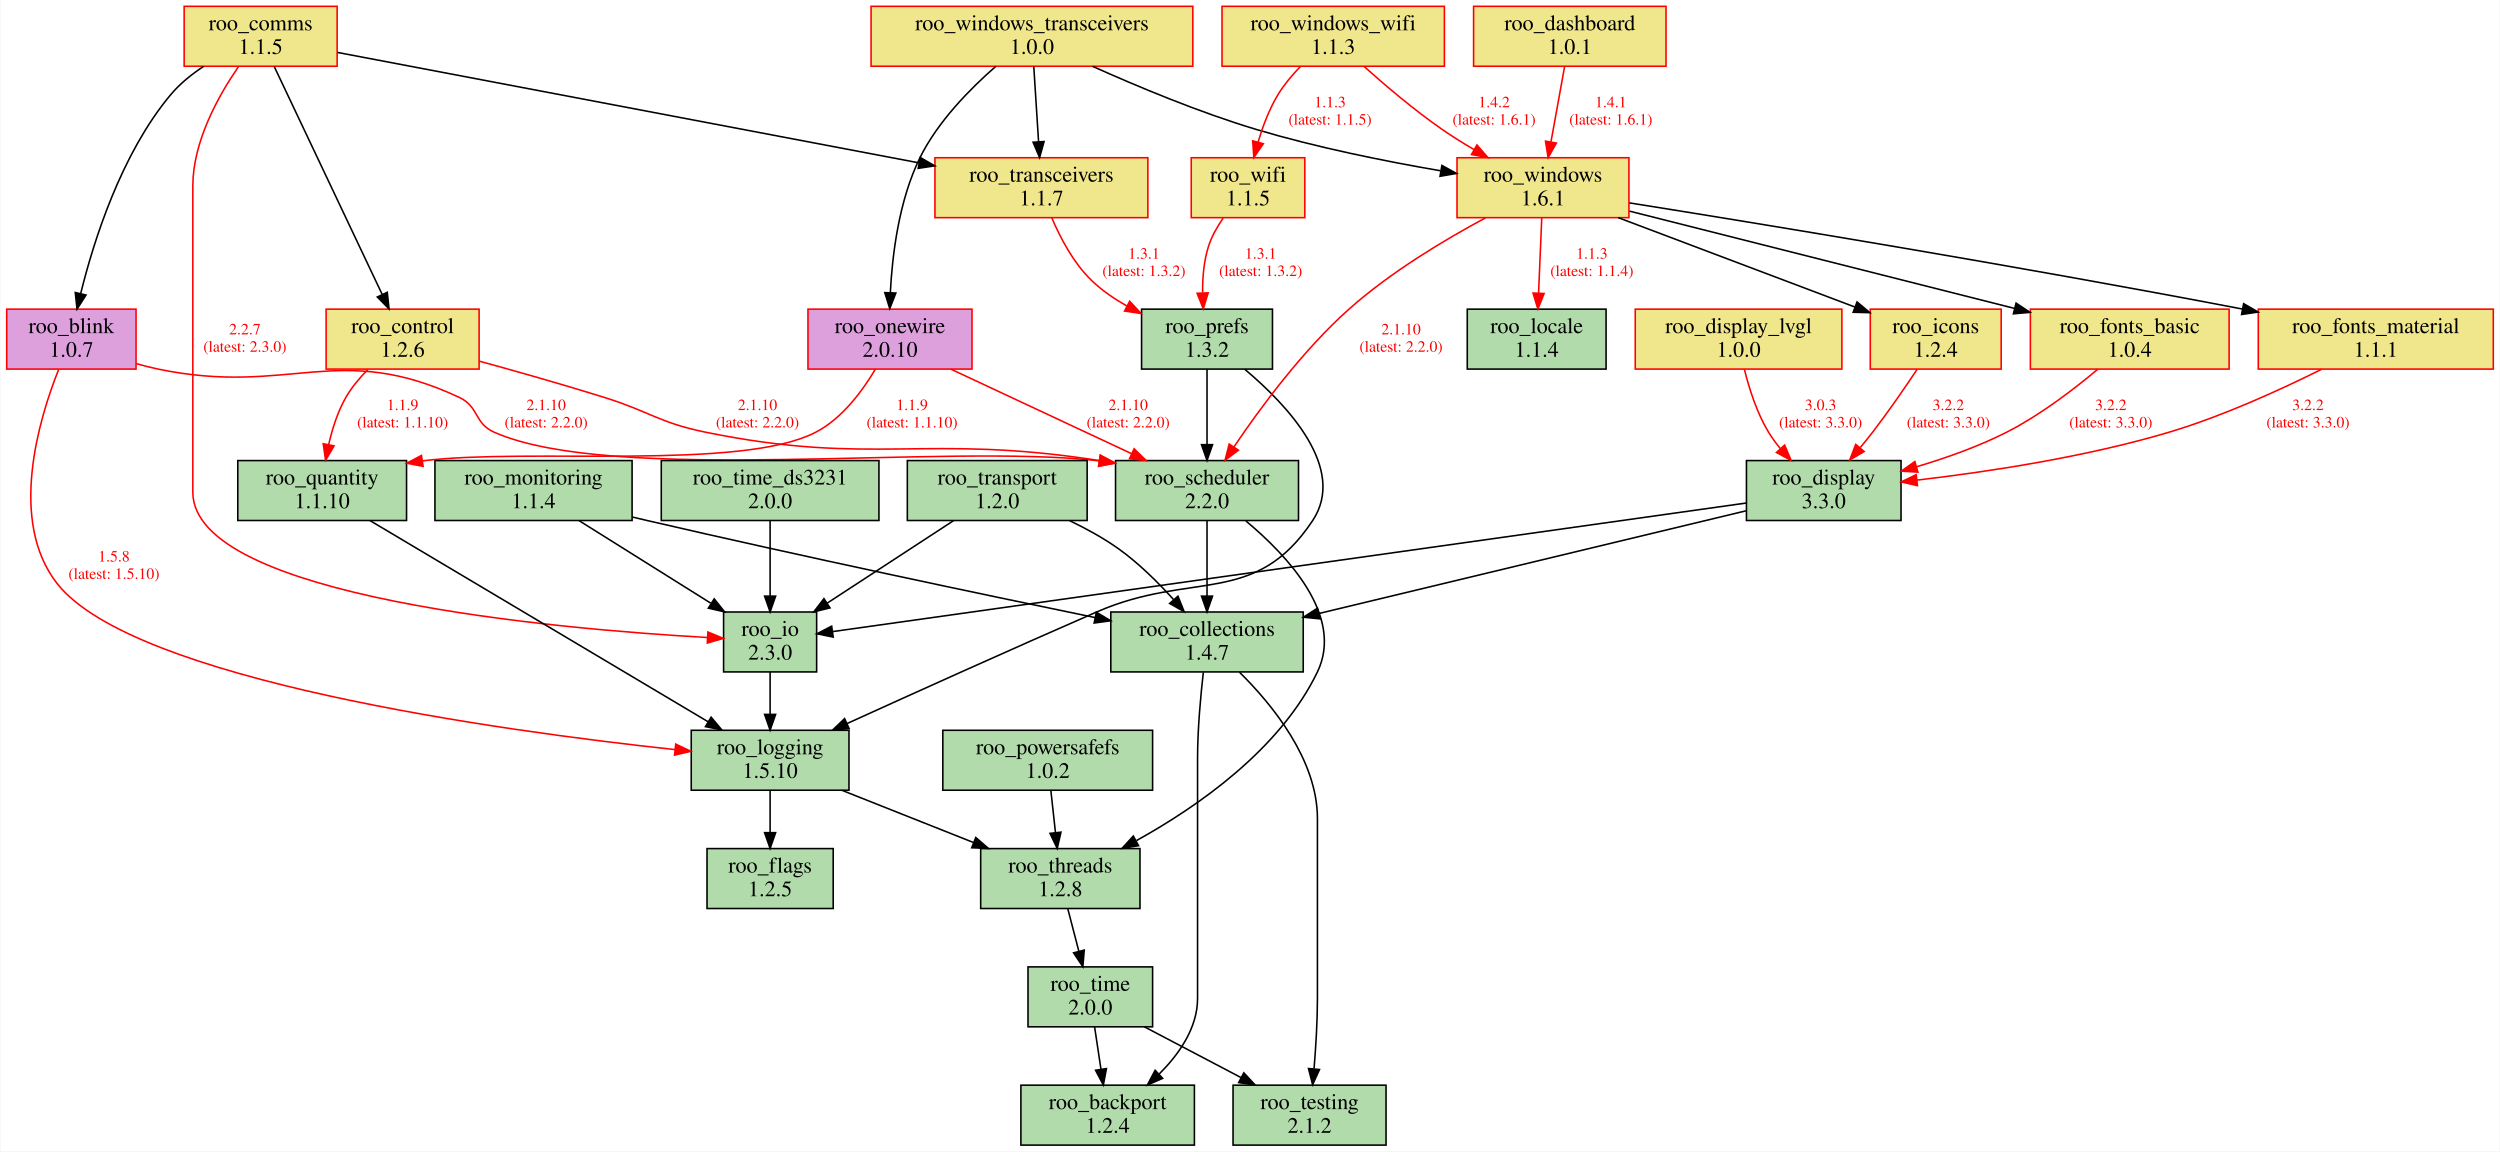
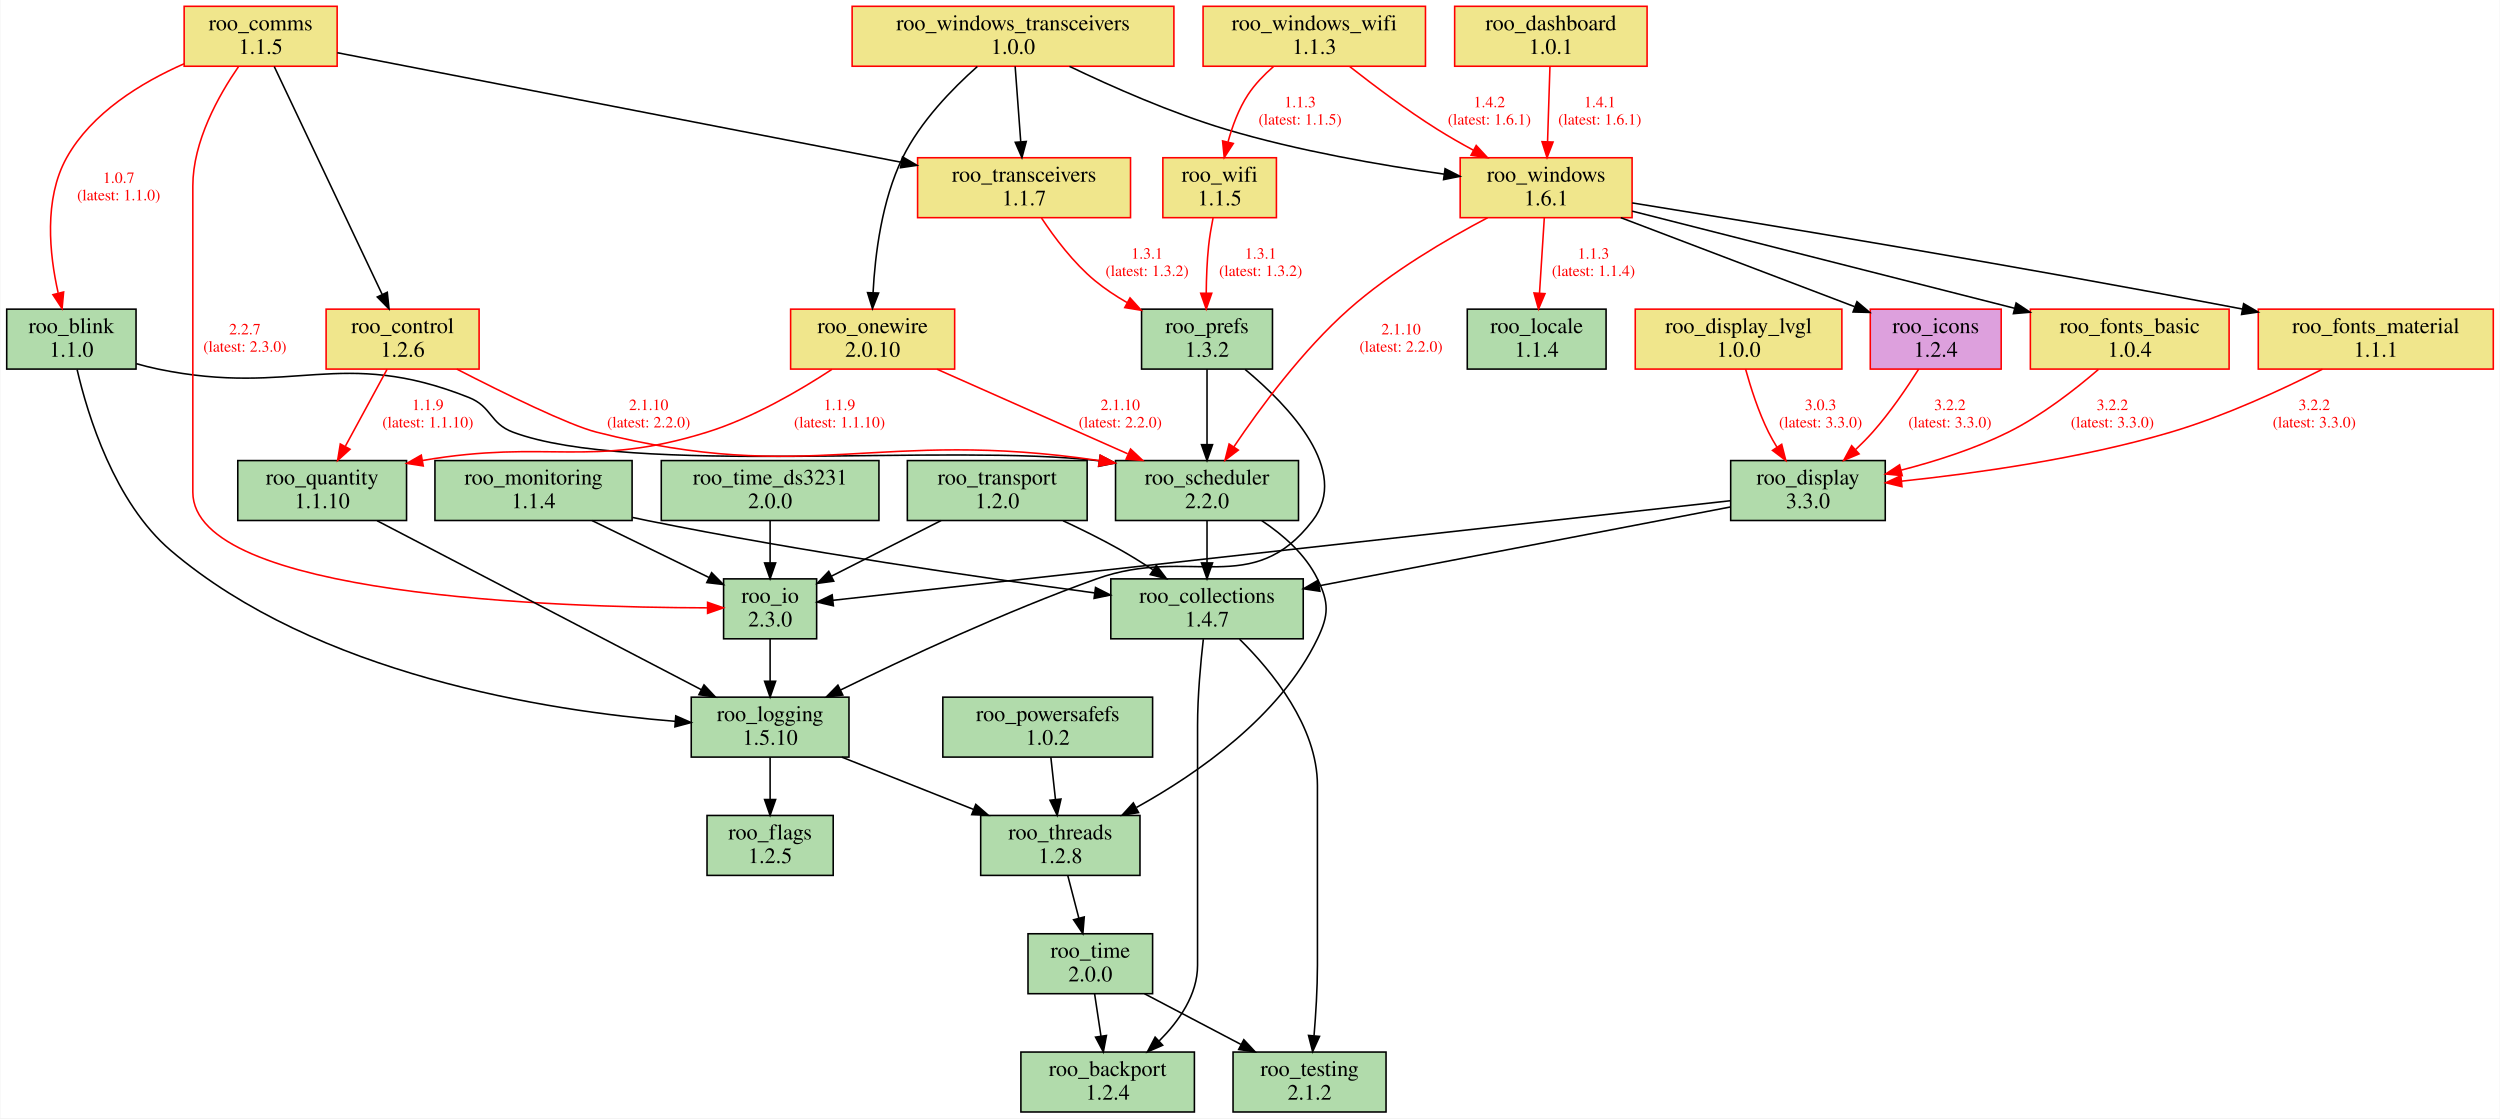
- <svg xmlns="http://www.w3.org/2000/svg" width="1585pt" height="730pt" viewBox="0.00 0.00 1584.50 730.00">
-   <g id="graph0" class="graph" transform="scale(1 1) rotate(0) translate(4 726)">
-     <polygon fill="white" stroke="transparent" points="-4,4 -4,-726 1580.5,-726 1580.5,4 -4,4" />
+ <svg xmlns="http://www.w3.org/2000/svg" width="1585pt" height="709pt" viewBox="0.00 0.00 1584.50 709.00">
+   <g id="graph0" class="graph" transform="scale(1 1) rotate(0) translate(4 705)">
+     <polygon fill="white" stroke="transparent" points="-4,4 -4,-705 1580.5,-705 1580.5,4 -4,4" />
    <g id="node1" class="node">
      <polygon fill="#b1dbab" stroke="black" points="753,-38 643,-38 643,0 753,0 753,-38" />
      <text text-anchor="middle" x="698" y="-22.8" font-family="Times,serif" font-size="14.00">roo_backport</text>
      <text text-anchor="middle" x="698" y="-7.8" font-family="Times,serif" font-size="14.00">1.2.4</text>
    </g>
    <g id="node2" class="node">
-       <polygon fill="plum" stroke="red" points="82,-530 0,-530 0,-492 82,-492 82,-530" />
-       <text text-anchor="middle" x="41" y="-514.8" font-family="Times,serif" font-size="14.00">roo_blink</text>
-       <text text-anchor="middle" x="41" y="-499.8" font-family="Times,serif" font-size="14.00">1.0.7</text>
+       <polygon fill="#b1dbab" stroke="black" points="82,-509 0,-509 0,-471 82,-471 82,-509" />
+       <text text-anchor="middle" x="41" y="-493.8" font-family="Times,serif" font-size="14.00">roo_blink</text>
+       <text text-anchor="middle" x="41" y="-478.8" font-family="Times,serif" font-size="14.00">1.1.0</text>
    </g>
    <g id="node15" class="node">
      <polygon fill="#b1dbab" stroke="black" points="534,-263 434,-263 434,-225 534,-225 534,-263" />
      <text text-anchor="middle" x="484" y="-247.8" font-family="Times,serif" font-size="14.00">roo_logging</text>
      <text text-anchor="middle" x="484" y="-232.8" font-family="Times,serif" font-size="14.00">1.5.10</text>
    </g>
    <g id="edge1" class="edge">
-       <path fill="none" stroke="red" d="M32.86,-491.56C20.35,-460.1 0.93,-395.62 32,-356 80.05,-294.72 311.94,-262.8 423.63,-250.76" />
-       <polygon fill="red" stroke="red" points="424.15,-254.22 433.73,-249.69 423.42,-247.26 424.15,-254.22" />
-       <text text-anchor="middle" x="68" y="-370" font-family="Times,serif" font-size="10.00" fill="red">1.5.8</text>
-       <text text-anchor="middle" x="68" y="-359" font-family="Times,serif" font-size="10.00" fill="red">(latest: 1.5.10)</text>
+       <path fill="none" stroke="black" d="M44.66,-470.6C51.34,-441.87 68.24,-386.51 104,-356 196.39,-277.18 342.27,-254.29 423.79,-247.67" />
+       <polygon fill="black" stroke="black" points="424.18,-251.15 433.88,-246.9 423.65,-244.17 424.18,-251.15" />
    </g>
    <g id="node21" class="node">
-       <polygon fill="#b1dbab" stroke="black" points="819,-434 703,-434 703,-396 819,-396 819,-434" />
-       <text text-anchor="middle" x="761" y="-418.8" font-family="Times,serif" font-size="14.00">roo_scheduler</text>
-       <text text-anchor="middle" x="761" y="-403.8" font-family="Times,serif" font-size="14.00">2.2.0</text>
+       <polygon fill="#b1dbab" stroke="black" points="819,-413 703,-413 703,-375 819,-375 819,-413" />
+       <text text-anchor="middle" x="761" y="-397.8" font-family="Times,serif" font-size="14.00">roo_scheduler</text>
+       <text text-anchor="middle" x="761" y="-382.8" font-family="Times,serif" font-size="14.00">2.2.0</text>
    </g>
    <g id="edge2" class="edge">
-       <path fill="none" stroke="red" d="M82.18,-495.44C86.8,-494.13 91.48,-492.94 96,-492 179.48,-474.63 209.84,-510.29 287,-474 299.51,-468.11 296.35,-457.59 309,-452 384.66,-418.57 594.36,-445.23 692.68,-433.82" />
-       <polygon fill="red" stroke="red" points="693.26,-437.27 702.69,-432.46 692.31,-430.34 693.26,-437.27" />
-       <text text-anchor="middle" x="342" y="-466" font-family="Times,serif" font-size="10.00" fill="red">2.1.10</text>
-       <text text-anchor="middle" x="342" y="-455" font-family="Times,serif" font-size="10.00" fill="red">(latest: 2.2.0)</text>
+       <path fill="none" stroke="black" d="M82.17,-474.42C86.8,-473.12 91.47,-471.93 96,-471 182.1,-453.21 211.3,-485.49 293,-453 307.71,-447.15 306.17,-436.53 321,-431 396.02,-403.01 597.19,-424.23 692.69,-412.83" />
+       <polygon fill="black" stroke="black" points="693.26,-416.29 702.69,-411.45 692.31,-409.35 693.26,-416.29" />
    </g>
    <g id="node3" class="node">
      <polygon fill="#b1dbab" stroke="black" points="822,-338 700,-338 700,-300 822,-300 822,-338" />
      <text text-anchor="middle" x="761" y="-322.8" font-family="Times,serif" font-size="14.00">roo_collections</text>
      <text text-anchor="middle" x="761" y="-307.8" font-family="Times,serif" font-size="14.00">1.4.7</text>
    </g>
    <g id="edge4" class="edge">
      <path fill="none" stroke="black" d="M758.66,-299.73C756.98,-284.99 755,-263.69 755,-245 755,-245 755,-245 755,-93 755,-74.45 743.43,-57.8 730.71,-45.09" />
      <polygon fill="black" stroke="black" points="732.88,-42.33 723.17,-38.09 728.11,-47.46 732.88,-42.33" />
    </g>
    <g id="node22" class="node">
      <polygon fill="#b1dbab" stroke="black" points="874.5,-38 777.5,-38 777.5,0 874.5,0 874.5,-38" />
      <text text-anchor="middle" x="826" y="-22.8" font-family="Times,serif" font-size="14.00">roo_testing</text>
      <text text-anchor="middle" x="826" y="-7.8" font-family="Times,serif" font-size="14.00">2.1.2</text>
    </g>
    <g id="edge3" class="edge">
      <path fill="none" stroke="black" d="M781.62,-299.77C802.27,-279.41 831,-244.36 831,-207 831,-207 831,-207 831,-93 831,-78.27 829.97,-61.9 828.85,-48.4" />
      <polygon fill="black" stroke="black" points="832.32,-47.93 827.95,-38.28 825.35,-48.55 832.32,-47.93" />
    </g>
    <g id="node4" class="node">
-       <polygon fill="khaki" stroke="red" points="209.5,-722 112.5,-722 112.5,-684 209.5,-684 209.5,-722" />
-       <text text-anchor="middle" x="161" y="-706.8" font-family="Times,serif" font-size="14.00">roo_comms</text>
-       <text text-anchor="middle" x="161" y="-691.8" font-family="Times,serif" font-size="14.00">1.1.5</text>
+       <polygon fill="khaki" stroke="red" points="209.5,-701 112.5,-701 112.5,-663 209.5,-663 209.5,-701" />
+       <text text-anchor="middle" x="161" y="-685.8" font-family="Times,serif" font-size="14.00">roo_comms</text>
+       <text text-anchor="middle" x="161" y="-670.8" font-family="Times,serif" font-size="14.00">1.1.5</text>
    </g>
    <g id="edge5" class="edge">
-       <path fill="none" stroke="black" d="M124.86,-683.94C117.26,-678.91 109.79,-672.91 104,-666 72.51,-628.45 55.09,-573.04 46.92,-539.93" />
-       <polygon fill="black" stroke="black" points="50.28,-538.95 44.59,-530.02 43.47,-540.55 50.28,-538.95" />
+       <path fill="none" stroke="red" d="M112.49,-664.6C85.36,-652.65 53.89,-633.5 38,-605 23.39,-578.79 27.13,-543.65 32.61,-519.35" />
+       <polygon fill="red" stroke="red" points="36.09,-519.88 35.11,-509.34 29.3,-518.19 36.09,-519.88" />
+       <text text-anchor="middle" x="71" y="-589" font-family="Times,serif" font-size="10.00" fill="red">1.0.7</text>
+       <text text-anchor="middle" x="71" y="-578" font-family="Times,serif" font-size="10.00" fill="red">(latest: 1.1.0)</text>
    </g>
    <g id="node5" class="node">
-       <polygon fill="khaki" stroke="red" points="299.5,-530 202.5,-530 202.5,-492 299.5,-492 299.5,-530" />
-       <text text-anchor="middle" x="251" y="-514.8" font-family="Times,serif" font-size="14.00">roo_control</text>
-       <text text-anchor="middle" x="251" y="-499.8" font-family="Times,serif" font-size="14.00">1.2.6</text>
+       <polygon fill="khaki" stroke="red" points="299.5,-509 202.5,-509 202.5,-471 299.5,-471 299.5,-509" />
+       <text text-anchor="middle" x="251" y="-493.8" font-family="Times,serif" font-size="14.00">roo_control</text>
+       <text text-anchor="middle" x="251" y="-478.8" font-family="Times,serif" font-size="14.00">1.2.6</text>
    </g>
    <g id="edge6" class="edge">
-       <path fill="none" stroke="black" d="M169.63,-683.78C185.49,-650.3 219.35,-578.82 238,-539.44" />
-       <polygon fill="black" stroke="black" points="241.28,-540.7 242.4,-530.16 234.95,-537.7 241.28,-540.7" />
+       <path fill="none" stroke="black" d="M169.63,-662.78C185.49,-629.3 219.35,-557.82 238,-518.44" />
+       <polygon fill="black" stroke="black" points="241.28,-519.7 242.4,-509.16 234.95,-516.7 241.28,-519.7" />
    </g>
    <g id="node13" class="node">
      <polygon fill="#b1dbab" stroke="black" points="513.5,-338 454.5,-338 454.5,-300 513.5,-300 513.5,-338" />
      <text text-anchor="middle" x="484" y="-322.8" font-family="Times,serif" font-size="14.00">roo_io</text>
      <text text-anchor="middle" x="484" y="-307.8" font-family="Times,serif" font-size="14.00">2.3.0</text>
    </g>
    <g id="edge7" class="edge">
-       <path fill="none" stroke="red" d="M146.92,-683.69C134.38,-665.52 118,-636.35 118,-608 118,-608 118,-608 118,-414 118,-347.21 349.54,-327.2 444.3,-321.81" />
-       <polygon fill="red" stroke="red" points="444.56,-325.3 454.36,-321.26 444.18,-318.31 444.56,-325.3" />
-       <text text-anchor="middle" x="151" y="-514" font-family="Times,serif" font-size="10.00" fill="red">2.2.7</text>
-       <text text-anchor="middle" x="151" y="-503" font-family="Times,serif" font-size="10.00" fill="red">(latest: 2.3.0)</text>
+       <path fill="none" stroke="red" d="M146.92,-662.69C134.38,-644.52 118,-615.35 118,-587 118,-587 118,-587 118,-393 118,-327.03 349.54,-319.82 444.3,-319.63" />
+       <polygon fill="red" stroke="red" points="444.36,-323.13 454.36,-319.64 444.36,-316.13 444.36,-323.13" />
+       <text text-anchor="middle" x="151" y="-493" font-family="Times,serif" font-size="10.00" fill="red">2.2.7</text>
+       <text text-anchor="middle" x="151" y="-482" font-family="Times,serif" font-size="10.00" fill="red">(latest: 2.3.0)</text>
    </g>
    <g id="node26" class="node">
-       <polygon fill="khaki" stroke="red" points="723.5,-626 588.5,-626 588.5,-588 723.5,-588 723.5,-626" />
-       <text text-anchor="middle" x="656" y="-610.8" font-family="Times,serif" font-size="14.00">roo_transceivers</text>
-       <text text-anchor="middle" x="656" y="-595.8" font-family="Times,serif" font-size="14.00">1.1.7</text>
+       <polygon fill="khaki" stroke="red" points="712.5,-605 577.5,-605 577.5,-567 712.5,-567 712.5,-605" />
+       <text text-anchor="middle" x="645" y="-589.8" font-family="Times,serif" font-size="14.00">roo_transceivers</text>
+       <text text-anchor="middle" x="645" y="-574.8" font-family="Times,serif" font-size="14.00">1.1.7</text>
    </g>
    <g id="edge8" class="edge">
-       <path fill="none" stroke="black" d="M209.82,-692.73C295.86,-676.39 475.13,-642.35 578.33,-622.75" />
-       <polygon fill="black" stroke="black" points="579.21,-626.15 588.38,-620.84 577.9,-619.27 579.21,-626.15" />
+       <path fill="none" stroke="black" d="M209.62,-671.56C293.61,-655.25 466.5,-621.67 567.31,-602.09" />
+       <polygon fill="black" stroke="black" points="567.99,-605.52 577.13,-600.18 566.65,-598.65 567.99,-605.52" />
    </g>
    <g id="node20" class="node">
-       <polygon fill="#b1dbab" stroke="black" points="253.5,-434 146.5,-434 146.5,-396 253.5,-396 253.5,-434" />
-       <text text-anchor="middle" x="200" y="-418.8" font-family="Times,serif" font-size="14.00">roo_quantity</text>
-       <text text-anchor="middle" x="200" y="-403.8" font-family="Times,serif" font-size="14.00">1.1.10</text>
+       <polygon fill="#b1dbab" stroke="black" points="253.5,-413 146.5,-413 146.5,-375 253.5,-375 253.5,-413" />
+       <text text-anchor="middle" x="200" y="-397.8" font-family="Times,serif" font-size="14.00">roo_quantity</text>
+       <text text-anchor="middle" x="200" y="-382.8" font-family="Times,serif" font-size="14.00">1.1.10</text>
    </g>
    <g id="edge9" class="edge">
-       <path fill="none" stroke="red" d="M229.07,-491.81C223.83,-486.54 218.68,-480.45 215,-474 209.79,-464.89 206.36,-453.94 204.11,-444.03" />
-       <polygon fill="red" stroke="red" points="207.54,-443.32 202.17,-434.19 200.67,-444.68 207.54,-443.32" />
-       <text text-anchor="middle" x="251" y="-466" font-family="Times,serif" font-size="10.00" fill="red">1.1.9</text>
-       <text text-anchor="middle" x="251" y="-455" font-family="Times,serif" font-size="10.00" fill="red">(latest: 1.1.10)</text>
+       <path fill="none" stroke="red" d="M241.17,-470.88C233.69,-457.09 223.27,-437.9 214.79,-422.26" />
+       <polygon fill="red" stroke="red" points="217.65,-420.19 209.8,-413.07 211.5,-423.53 217.65,-420.19" />
+       <text text-anchor="middle" x="267" y="-445" font-family="Times,serif" font-size="10.00" fill="red">1.1.9</text>
+       <text text-anchor="middle" x="267" y="-434" font-family="Times,serif" font-size="10.00" fill="red">(latest: 1.1.10)</text>
    </g>
    <g id="edge10" class="edge">
-       <path fill="none" stroke="red" d="M299.51,-497.06C323.52,-490.47 352.89,-482.15 379,-474 407.71,-465.04 413.53,-458.02 443,-452 549.48,-430.27 581.89,-451.33 692.78,-433.99" />
-       <polygon fill="red" stroke="red" points="693.37,-437.44 702.68,-432.37 692.25,-430.53 693.37,-437.44" />
-       <text text-anchor="middle" x="476" y="-466" font-family="Times,serif" font-size="10.00" fill="red">2.1.10</text>
-       <text text-anchor="middle" x="476" y="-455" font-family="Times,serif" font-size="10.00" fill="red">(latest: 2.2.0)</text>
+       <path fill="none" stroke="red" d="M285.34,-470.99C315.18,-455.68 356.32,-435.48 374,-431 508.97,-396.76 551.45,-433.86 692.79,-412.96" />
+       <polygon fill="red" stroke="red" points="693.34,-416.41 702.69,-411.43 692.27,-409.5 693.34,-416.41" />
+       <text text-anchor="middle" x="407" y="-445" font-family="Times,serif" font-size="10.00" fill="red">2.1.10</text>
+       <text text-anchor="middle" x="407" y="-434" font-family="Times,serif" font-size="10.00" fill="red">(latest: 2.2.0)</text>
    </g>
    <g id="node6" class="node">
-       <polygon fill="khaki" stroke="red" points="1052,-722 930,-722 930,-684 1052,-684 1052,-722" />
-       <text text-anchor="middle" x="991" y="-706.8" font-family="Times,serif" font-size="14.00">roo_dashboard</text>
-       <text text-anchor="middle" x="991" y="-691.8" font-family="Times,serif" font-size="14.00">1.0.1</text>
+       <polygon fill="khaki" stroke="red" points="1040,-701 918,-701 918,-663 1040,-663 1040,-701" />
+       <text text-anchor="middle" x="979" y="-685.8" font-family="Times,serif" font-size="14.00">roo_dashboard</text>
+       <text text-anchor="middle" x="979" y="-670.8" font-family="Times,serif" font-size="14.00">1.0.1</text>
    </g>
    <g id="node29" class="node">
-       <polygon fill="khaki" stroke="red" points="1028.5,-626 919.5,-626 919.5,-588 1028.5,-588 1028.5,-626" />
-       <text text-anchor="middle" x="974" y="-610.8" font-family="Times,serif" font-size="14.00">roo_windows</text>
-       <text text-anchor="middle" x="974" y="-595.8" font-family="Times,serif" font-size="14.00">1.6.1</text>
+       <polygon fill="khaki" stroke="red" points="1030.5,-605 921.5,-605 921.5,-567 1030.5,-567 1030.5,-605" />
+       <text text-anchor="middle" x="976" y="-589.8" font-family="Times,serif" font-size="14.00">roo_windows</text>
+       <text text-anchor="middle" x="976" y="-574.8" font-family="Times,serif" font-size="14.00">1.6.1</text>
    </g>
    <g id="edge11" class="edge">
-       <path fill="none" stroke="red" d="M987.72,-683.88C985.28,-670.35 981.89,-651.62 979.09,-636.15" />
-       <polygon fill="red" stroke="red" points="982.49,-635.29 977.27,-626.07 975.6,-636.53 982.49,-635.29" />
-       <text text-anchor="middle" x="1017" y="-658" font-family="Times,serif" font-size="10.00" fill="red">1.4.1</text>
-       <text text-anchor="middle" x="1017" y="-647" font-family="Times,serif" font-size="10.00" fill="red">(latest: 1.6.1)</text>
+       <path fill="none" stroke="red" d="M978.42,-662.88C977.99,-649.35 977.39,-630.62 976.9,-615.15" />
+       <polygon fill="red" stroke="red" points="980.39,-614.95 976.58,-605.07 973.4,-615.18 980.39,-614.95" />
+       <text text-anchor="middle" x="1010" y="-637" font-family="Times,serif" font-size="10.00" fill="red">1.4.1</text>
+       <text text-anchor="middle" x="1010" y="-626" font-family="Times,serif" font-size="10.00" fill="red">(latest: 1.6.1)</text>
    </g>
    <g id="node7" class="node">
-       <polygon fill="#b1dbab" stroke="black" points="1201,-434 1103,-434 1103,-396 1201,-396 1201,-434" />
-       <text text-anchor="middle" x="1152" y="-418.8" font-family="Times,serif" font-size="14.00">roo_display</text>
-       <text text-anchor="middle" x="1152" y="-403.8" font-family="Times,serif" font-size="14.00">3.3.0</text>
+       <polygon fill="#b1dbab" stroke="black" points="1191,-413 1093,-413 1093,-375 1191,-375 1191,-413" />
+       <text text-anchor="middle" x="1142" y="-397.8" font-family="Times,serif" font-size="14.00">roo_display</text>
+       <text text-anchor="middle" x="1142" y="-382.8" font-family="Times,serif" font-size="14.00">3.3.0</text>
    </g>
    <g id="edge12" class="edge">
-       <path fill="none" stroke="black" d="M1102.88,-402.19C1034.52,-385.76 910.32,-355.9 831.92,-337.05" />
-       <polygon fill="black" stroke="black" points="832.66,-333.63 822.12,-334.69 831.03,-340.44 832.66,-333.63" />
+       <path fill="none" stroke="black" d="M1092.97,-383.61C1026.71,-370.91 908.13,-348.19 832.09,-333.62" />
+       <polygon fill="black" stroke="black" points="832.59,-330.15 822.11,-331.71 831.27,-337.03 832.59,-330.15" />
    </g>
    <g id="edge13" class="edge">
-       <path fill="none" stroke="black" d="M1102.88,-407.09C976.07,-389.24 639.57,-341.89 523.79,-325.6" />
-       <polygon fill="black" stroke="black" points="524,-322.09 513.61,-324.17 523.02,-329.03 524,-322.09" />
+       <path fill="none" stroke="black" d="M1092.81,-387.54C967.53,-373.64 638.27,-337.12 523.86,-324.42" />
+       <polygon fill="black" stroke="black" points="524.11,-320.93 513.78,-323.3 523.34,-327.89 524.11,-320.93" />
    </g>
    <g id="node8" class="node">
-       <polygon fill="khaki" stroke="red" points="1163.5,-530 1032.5,-530 1032.5,-492 1163.5,-492 1163.5,-530" />
-       <text text-anchor="middle" x="1098" y="-514.8" font-family="Times,serif" font-size="14.00">roo_display_lvgl</text>
-       <text text-anchor="middle" x="1098" y="-499.8" font-family="Times,serif" font-size="14.00">1.0.0</text>
+       <polygon fill="khaki" stroke="red" points="1163.5,-509 1032.5,-509 1032.5,-471 1163.5,-471 1163.5,-509" />
+       <text text-anchor="middle" x="1098" y="-493.8" font-family="Times,serif" font-size="14.00">roo_display_lvgl</text>
+       <text text-anchor="middle" x="1098" y="-478.8" font-family="Times,serif" font-size="14.00">1.0.0</text>
    </g>
    <g id="edge14" class="edge">
-       <path fill="none" stroke="red" d="M1101.69,-491.84C1104.65,-479.93 1109.54,-464.33 1117,-452 1119.18,-448.39 1121.79,-444.86 1124.58,-441.51" />
-       <polygon fill="red" stroke="red" points="1127.21,-443.82 1131.33,-434.06 1122.02,-439.12 1127.21,-443.82" />
-       <text text-anchor="middle" x="1150" y="-466" font-family="Times,serif" font-size="10.00" fill="red">3.0.3</text>
-       <text text-anchor="middle" x="1150" y="-455" font-family="Times,serif" font-size="10.00" fill="red">(latest: 3.3.0)</text>
+       <path fill="none" stroke="red" d="M1102.45,-470.96C1105.69,-459.24 1110.63,-443.81 1117,-431 1118.57,-427.84 1120.4,-424.64 1122.33,-421.52" />
+       <polygon fill="red" stroke="red" points="1125.34,-423.32 1127.95,-413.05 1119.51,-419.45 1125.34,-423.32" />
+       <text text-anchor="middle" x="1150" y="-445" font-family="Times,serif" font-size="10.00" fill="red">3.0.3</text>
+       <text text-anchor="middle" x="1150" y="-434" font-family="Times,serif" font-size="10.00" fill="red">(latest: 3.3.0)</text>
    </g>
    <g id="node9" class="node">
      <polygon fill="#b1dbab" stroke="black" points="524,-188 444,-188 444,-150 524,-150 524,-188" />
      <text text-anchor="middle" x="484" y="-172.8" font-family="Times,serif" font-size="14.00">roo_flags</text>
      <text text-anchor="middle" x="484" y="-157.8" font-family="Times,serif" font-size="14.00">1.2.5</text>
    </g>
    <g id="node10" class="node">
-       <polygon fill="khaki" stroke="red" points="1409,-530 1283,-530 1283,-492 1409,-492 1409,-530" />
-       <text text-anchor="middle" x="1346" y="-514.8" font-family="Times,serif" font-size="14.00">roo_fonts_basic</text>
-       <text text-anchor="middle" x="1346" y="-499.8" font-family="Times,serif" font-size="14.00">1.0.4</text>
+       <polygon fill="khaki" stroke="red" points="1409,-509 1283,-509 1283,-471 1409,-471 1409,-509" />
+       <text text-anchor="middle" x="1346" y="-493.8" font-family="Times,serif" font-size="14.00">roo_fonts_basic</text>
+       <text text-anchor="middle" x="1346" y="-478.8" font-family="Times,serif" font-size="14.00">1.0.4</text>
    </g>
    <g id="edge15" class="edge">
-       <path fill="none" stroke="red" d="M1325.76,-491.93C1310.72,-479.28 1289.21,-462.78 1268,-452 1250.15,-442.93 1229.58,-435.64 1210.77,-430.05" />
-       <polygon fill="red" stroke="red" points="1211.7,-426.67 1201.12,-427.28 1209.77,-433.4 1211.7,-426.67" />
-       <text text-anchor="middle" x="1334" y="-466" font-family="Times,serif" font-size="10.00" fill="red">3.2.2</text>
-       <text text-anchor="middle" x="1334" y="-455" font-family="Times,serif" font-size="10.00" fill="red">(latest: 3.3.0)</text>
+       <path fill="none" stroke="red" d="M1326.14,-470.76C1311.35,-458.02 1290.14,-441.5 1269,-431 1247.82,-420.48 1223.08,-412.59 1201.09,-406.92" />
+       <polygon fill="red" stroke="red" points="1201.75,-403.48 1191.2,-404.47 1200.06,-410.28 1201.75,-403.48" />
+       <text text-anchor="middle" x="1335" y="-445" font-family="Times,serif" font-size="10.00" fill="red">3.2.2</text>
+       <text text-anchor="middle" x="1335" y="-434" font-family="Times,serif" font-size="10.00" fill="red">(latest: 3.3.0)</text>
    </g>
    <g id="node11" class="node">
-       <polygon fill="khaki" stroke="red" points="1576.5,-530 1427.5,-530 1427.5,-492 1576.5,-492 1576.5,-530" />
-       <text text-anchor="middle" x="1502" y="-514.8" font-family="Times,serif" font-size="14.00">roo_fonts_material</text>
-       <text text-anchor="middle" x="1502" y="-499.8" font-family="Times,serif" font-size="14.00">1.1.1</text>
+       <polygon fill="khaki" stroke="red" points="1576.5,-509 1427.5,-509 1427.5,-471 1576.5,-471 1576.5,-509" />
+       <text text-anchor="middle" x="1502" y="-493.8" font-family="Times,serif" font-size="14.00">roo_fonts_material</text>
+       <text text-anchor="middle" x="1502" y="-478.8" font-family="Times,serif" font-size="14.00">1.1.1</text>
    </g>
    <g id="edge16" class="edge">
-       <path fill="none" stroke="red" d="M1467.61,-491.88C1441.71,-478.95 1404.96,-462.13 1371,-452 1318.08,-436.21 1255.76,-426.82 1211.16,-421.61" />
-       <polygon fill="red" stroke="red" points="1211.41,-418.11 1201.08,-420.47 1210.62,-425.07 1211.41,-418.11" />
-       <text text-anchor="middle" x="1459" y="-466" font-family="Times,serif" font-size="10.00" fill="red">3.2.2</text>
-       <text text-anchor="middle" x="1459" y="-455" font-family="Times,serif" font-size="10.00" fill="red">(latest: 3.3.0)</text>
+       <path fill="none" stroke="red" d="M1468.18,-470.93C1442.48,-457.94 1405.89,-441.02 1372,-431 1315.31,-414.24 1248.32,-404.88 1201.3,-399.93" />
+       <polygon fill="red" stroke="red" points="1201.59,-396.45 1191.29,-398.92 1200.88,-403.41 1201.59,-396.45" />
+       <text text-anchor="middle" x="1463" y="-445" font-family="Times,serif" font-size="10.00" fill="red">3.2.2</text>
+       <text text-anchor="middle" x="1463" y="-434" font-family="Times,serif" font-size="10.00" fill="red">(latest: 3.3.0)</text>
    </g>
    <g id="node12" class="node">
-       <polygon fill="khaki" stroke="red" points="1264.5,-530 1181.5,-530 1181.5,-492 1264.5,-492 1264.5,-530" />
-       <text text-anchor="middle" x="1223" y="-514.8" font-family="Times,serif" font-size="14.00">roo_icons</text>
-       <text text-anchor="middle" x="1223" y="-499.8" font-family="Times,serif" font-size="14.00">1.2.4</text>
+       <polygon fill="plum" stroke="red" points="1264.5,-509 1181.5,-509 1181.5,-471 1264.5,-471 1264.5,-509" />
+       <text text-anchor="middle" x="1223" y="-493.8" font-family="Times,serif" font-size="14.00">roo_icons</text>
+       <text text-anchor="middle" x="1223" y="-478.8" font-family="Times,serif" font-size="14.00">1.2.4</text>
    </g>
    <g id="edge17" class="edge">
-       <path fill="none" stroke="red" d="M1211.23,-491.88C1203.5,-480.26 1193.01,-464.98 1183,-452 1180.52,-448.79 1177.85,-445.48 1175.15,-442.23" />
-       <polygon fill="red" stroke="red" points="1177.62,-439.73 1168.48,-434.37 1172.28,-444.26 1177.62,-439.73" />
-       <text text-anchor="middle" x="1231" y="-466" font-family="Times,serif" font-size="10.00" fill="red">3.2.2</text>
-       <text text-anchor="middle" x="1231" y="-455" font-family="Times,serif" font-size="10.00" fill="red">(latest: 3.3.0)</text>
+       <path fill="none" stroke="red" d="M1212.16,-470.91C1204.65,-459.02 1194.06,-443.43 1183,-431 1179.71,-427.3 1176.06,-423.61 1172.32,-420.09" />
+       <polygon fill="red" stroke="red" points="1174.4,-417.24 1164.64,-413.12 1169.69,-422.43 1174.4,-417.24" />
+       <text text-anchor="middle" x="1232" y="-445" font-family="Times,serif" font-size="10.00" fill="red">3.2.2</text>
+       <text text-anchor="middle" x="1232" y="-434" font-family="Times,serif" font-size="10.00" fill="red">(latest: 3.3.0)</text>
    </g>
    <g id="edge18" class="edge">
      <path fill="none" stroke="black" d="M484,-299.96C484,-291.88 484,-282.18 484,-273.18" />
      <polygon fill="black" stroke="black" points="487.5,-273.09 484,-263.09 480.5,-273.09 487.5,-273.09" />
    </g>
    <g id="node14" class="node">
-       <polygon fill="#b1dbab" stroke="black" points="1014,-530 926,-530 926,-492 1014,-492 1014,-530" />
-       <text text-anchor="middle" x="970" y="-514.8" font-family="Times,serif" font-size="14.00">roo_locale</text>
-       <text text-anchor="middle" x="970" y="-499.8" font-family="Times,serif" font-size="14.00">1.1.4</text>
+       <polygon fill="#b1dbab" stroke="black" points="1014,-509 926,-509 926,-471 1014,-471 1014,-509" />
+       <text text-anchor="middle" x="970" y="-493.8" font-family="Times,serif" font-size="14.00">roo_locale</text>
+       <text text-anchor="middle" x="970" y="-478.8" font-family="Times,serif" font-size="14.00">1.1.4</text>
    </g>
    <g id="edge19" class="edge">
      <path fill="none" stroke="black" d="M484,-224.96C484,-216.88 484,-207.18 484,-198.18" />
      <polygon fill="black" stroke="black" points="487.5,-198.09 484,-188.09 480.5,-198.09 487.5,-198.09" />
    </g>
    <g id="node23" class="node">
      <polygon fill="#b1dbab" stroke="black" points="718.5,-188 617.5,-188 617.5,-150 718.5,-150 718.5,-188" />
      <text text-anchor="middle" x="668" y="-172.8" font-family="Times,serif" font-size="14.00">roo_threads</text>
      <text text-anchor="middle" x="668" y="-157.8" font-family="Times,serif" font-size="14.00">1.2.8</text>
    </g>
    <g id="edge20" class="edge">
      <path fill="none" stroke="black" d="M529.48,-224.96C554.7,-214.95 586.23,-202.44 612.84,-191.88" />
      <polygon fill="black" stroke="black" points="614.4,-195.03 622.4,-188.09 611.82,-188.52 614.4,-195.03" />
    </g>
    <g id="node16" class="node">
-       <polygon fill="#b1dbab" stroke="black" points="396.5,-434 271.5,-434 271.5,-396 396.5,-396 396.5,-434" />
-       <text text-anchor="middle" x="334" y="-418.8" font-family="Times,serif" font-size="14.00">roo_monitoring</text>
-       <text text-anchor="middle" x="334" y="-403.8" font-family="Times,serif" font-size="14.00">1.1.4</text>
+       <polygon fill="#b1dbab" stroke="black" points="396.5,-413 271.5,-413 271.5,-375 396.5,-375 396.5,-413" />
+       <text text-anchor="middle" x="334" y="-397.8" font-family="Times,serif" font-size="14.00">roo_monitoring</text>
+       <text text-anchor="middle" x="334" y="-382.8" font-family="Times,serif" font-size="14.00">1.1.4</text>
    </g>
    <g id="edge21" class="edge">
-       <path fill="none" stroke="black" d="M396.8,-398.17C399.91,-397.42 402.99,-396.7 406,-396 504.22,-373.22 618.31,-349.23 690.09,-334.44" />
-       <polygon fill="black" stroke="black" points="690.84,-337.86 699.93,-332.42 689.43,-331 690.84,-337.86" />
+       <path fill="none" stroke="black" d="M396.75,-376.95C399.87,-376.27 402.97,-375.61 406,-375 503.6,-355.28 617.53,-338.77 689.47,-329.13" />
+       <polygon fill="black" stroke="black" points="690.32,-332.55 699.77,-327.76 689.39,-325.61 690.32,-332.55" />
    </g>
    <g id="edge22" class="edge">
-       <path fill="none" stroke="black" d="M362.92,-395.88C386.68,-380.99 420.52,-359.78 446.38,-343.57" />
-       <polygon fill="black" stroke="black" points="448.55,-346.34 455.17,-338.07 444.84,-340.41 448.55,-346.34" />
+       <path fill="none" stroke="black" d="M371.08,-374.96C393.65,-363.97 422.44,-349.96 445.3,-338.84" />
+       <polygon fill="black" stroke="black" points="446.92,-341.94 454.38,-334.42 443.85,-335.65 446.92,-341.94" />
    </g>
    <g id="node17" class="node">
-       <polygon fill="plum" stroke="red" points="612,-530 508,-530 508,-492 612,-492 612,-530" />
-       <text text-anchor="middle" x="560" y="-514.8" font-family="Times,serif" font-size="14.00">roo_onewire</text>
-       <text text-anchor="middle" x="560" y="-499.8" font-family="Times,serif" font-size="14.00">2.0.10</text>
+       <polygon fill="khaki" stroke="red" points="601,-509 497,-509 497,-471 601,-471 601,-509" />
+       <text text-anchor="middle" x="549" y="-493.8" font-family="Times,serif" font-size="14.00">roo_onewire</text>
+       <text text-anchor="middle" x="549" y="-478.8" font-family="Times,serif" font-size="14.00">2.0.10</text>
    </g>
    <g id="edge24" class="edge">
-       <path fill="none" stroke="red" d="M550.72,-491.92C542.71,-478.38 529.78,-460.75 513,-452 465.93,-427.46 331.66,-442.16 263.89,-433.85" />
-       <polygon fill="red" stroke="red" points="264.01,-430.33 253.6,-432.31 262.97,-437.26 264.01,-430.33" />
-       <text text-anchor="middle" x="574" y="-466" font-family="Times,serif" font-size="10.00" fill="red">1.1.9</text>
-       <text text-anchor="middle" x="574" y="-455" font-family="Times,serif" font-size="10.00" fill="red">(latest: 1.1.10)</text>
+       <path fill="none" stroke="red" d="M523.16,-470.8C502.69,-457.39 472.83,-439.97 444,-431 369.42,-407.8 343.81,-426.78 263.67,-413.06" />
+       <polygon fill="red" stroke="red" points="264.09,-409.58 253.62,-411.22 262.83,-416.47 264.09,-409.58" />
+       <text text-anchor="middle" x="528" y="-445" font-family="Times,serif" font-size="10.00" fill="red">1.1.9</text>
+       <text text-anchor="middle" x="528" y="-434" font-family="Times,serif" font-size="10.00" fill="red">(latest: 1.1.10)</text>
    </g>
    <g id="edge23" class="edge">
-       <path fill="none" stroke="red" d="M598.75,-491.88C631.43,-476.6 678.32,-454.67 713.29,-438.31" />
-       <polygon fill="red" stroke="red" points="714.79,-441.48 722.36,-434.07 711.82,-435.13 714.79,-441.48" />
-       <text text-anchor="middle" x="711" y="-466" font-family="Times,serif" font-size="10.00" fill="red">2.1.10</text>
-       <text text-anchor="middle" x="711" y="-455" font-family="Times,serif" font-size="10.00" fill="red">(latest: 2.2.0)</text>
+       <path fill="none" stroke="red" d="M589.88,-470.88C624.34,-455.6 673.79,-433.67 710.68,-417.31" />
+       <polygon fill="red" stroke="red" points="712.53,-420.32 720.25,-413.07 709.69,-413.92 712.53,-420.32" />
+       <text text-anchor="middle" x="706" y="-445" font-family="Times,serif" font-size="10.00" fill="red">2.1.10</text>
+       <text text-anchor="middle" x="706" y="-434" font-family="Times,serif" font-size="10.00" fill="red">(latest: 2.2.0)</text>
    </g>
    <g id="node18" class="node">
      <polygon fill="#b1dbab" stroke="black" points="726.5,-263 593.5,-263 593.5,-225 726.5,-225 726.5,-263" />
      <text text-anchor="middle" x="660" y="-247.8" font-family="Times,serif" font-size="14.00">roo_powersafefs</text>
      <text text-anchor="middle" x="660" y="-232.8" font-family="Times,serif" font-size="14.00">1.0.2</text>
    </g>
    <g id="edge25" class="edge">
      <path fill="none" stroke="black" d="M661.98,-224.96C662.86,-216.88 663.93,-207.18 664.91,-198.18" />
      <polygon fill="black" stroke="black" points="668.41,-198.41 666.02,-188.09 661.45,-197.65 668.41,-198.41" />
    </g>
    <g id="node19" class="node">
-       <polygon fill="#b1dbab" stroke="black" points="802.5,-530 719.5,-530 719.5,-492 802.5,-492 802.5,-530" />
-       <text text-anchor="middle" x="761" y="-514.8" font-family="Times,serif" font-size="14.00">roo_prefs</text>
-       <text text-anchor="middle" x="761" y="-499.8" font-family="Times,serif" font-size="14.00">1.3.2</text>
+       <polygon fill="#b1dbab" stroke="black" points="802.5,-509 719.5,-509 719.5,-471 802.5,-471 802.5,-509" />
+       <text text-anchor="middle" x="761" y="-493.8" font-family="Times,serif" font-size="14.00">roo_prefs</text>
+       <text text-anchor="middle" x="761" y="-478.8" font-family="Times,serif" font-size="14.00">1.3.2</text>
    </g>
    <g id="edge26" class="edge">
-       <path fill="none" stroke="black" d="M784.95,-491.86C812.07,-469.06 849.81,-428.92 828,-396 791.48,-340.88 751.6,-364.44 691,-338 636.61,-314.27 574.57,-286.28 532.71,-267.24" />
-       <polygon fill="black" stroke="black" points="534.12,-264.04 523.57,-263.09 531.22,-270.41 534.12,-264.04" />
+       <path fill="none" stroke="black" d="M785.18,-470.76C813.06,-447.51 852.15,-406.53 828,-375 789.65,-324.92 750.4,-359.21 691,-338 633.57,-317.49 569.91,-287.78 528.55,-267.5" />
+       <polygon fill="black" stroke="black" points="530.08,-264.35 519.56,-263.06 526.98,-270.63 530.08,-264.35" />
    </g>
    <g id="edge27" class="edge">
-       <path fill="none" stroke="black" d="M761,-491.88C761,-478.35 761,-459.62 761,-444.15" />
-       <polygon fill="black" stroke="black" points="764.5,-444.07 761,-434.07 757.5,-444.07 764.5,-444.07" />
+       <path fill="none" stroke="black" d="M761,-470.88C761,-457.35 761,-438.62 761,-423.15" />
+       <polygon fill="black" stroke="black" points="764.5,-423.07 761,-413.07 757.5,-423.07 764.5,-423.07" />
    </g>
    <g id="edge28" class="edge">
-       <path fill="none" stroke="black" d="M230.39,-395.91C282.14,-365.12 387.32,-302.53 444.63,-268.43" />
-       <polygon fill="black" stroke="black" points="446.59,-271.33 453.4,-263.21 443.01,-265.32 446.59,-271.33" />
+       <path fill="none" stroke="black" d="M234.82,-374.85C286.6,-347.87 383.81,-297.21 440.3,-267.78" />
+       <polygon fill="black" stroke="black" points="442.09,-270.79 449.34,-263.06 438.85,-264.58 442.09,-270.79" />
    </g>
    <g id="edge29" class="edge">
-       <path fill="none" stroke="black" d="M761,-395.88C761,-382.35 761,-363.62 761,-348.15" />
-       <polygon fill="black" stroke="black" points="764.5,-348.07 761,-338.07 757.5,-348.07 764.5,-348.07" />
+       <path fill="none" stroke="black" d="M761,-374.96C761,-366.88 761,-357.18 761,-348.18" />
+       <polygon fill="black" stroke="black" points="764.5,-348.09 761,-338.09 757.5,-348.09 764.5,-348.09" />
    </g>
    <g id="edge30" class="edge">
-       <path fill="none" stroke="black" d="M785.66,-395.7C812.07,-373.72 848.03,-335.36 831,-300 807.37,-250.94 755.23,-214.65 716.24,-193.06" />
+       <path fill="none" stroke="black" d="M795.71,-374.9C809.34,-365.82 823.5,-353.43 831,-338 838.38,-322.81 838.33,-315.22 831,-300 807.37,-250.94 755.23,-214.65 716.24,-193.06" />
      <polygon fill="black" stroke="black" points="717.6,-189.81 707.14,-188.15 714.28,-195.98 717.6,-189.81" />
    </g>
    <g id="node24" class="node">
      <polygon fill="#b1dbab" stroke="black" points="726.5,-113 647.5,-113 647.5,-75 726.5,-75 726.5,-113" />
      <text text-anchor="middle" x="687" y="-97.8" font-family="Times,serif" font-size="14.00">roo_time</text>
      <text text-anchor="middle" x="687" y="-82.8" font-family="Times,serif" font-size="14.00">2.0.0</text>
    </g>
    <g id="edge31" class="edge">
      <path fill="none" stroke="black" d="M672.7,-149.96C674.82,-141.8 677.38,-131.97 679.74,-122.89" />
      <polygon fill="black" stroke="black" points="683.16,-123.65 682.29,-113.09 676.39,-121.89 683.16,-123.65" />
    </g>
    <g id="edge33" class="edge">
      <path fill="none" stroke="black" d="M689.72,-74.96C690.94,-66.88 692.4,-57.18 693.75,-48.18" />
      <polygon fill="black" stroke="black" points="697.24,-48.5 695.27,-38.09 690.32,-47.46 697.24,-48.5" />
    </g>
    <g id="edge32" class="edge">
      <path fill="none" stroke="black" d="M721.36,-74.96C739.82,-65.26 762.77,-53.21 782.47,-42.86" />
      <polygon fill="black" stroke="black" points="784.33,-45.84 791.55,-38.09 781.07,-39.64 784.33,-45.84" />
    </g>
    <g id="node25" class="node">
-       <polygon fill="#b1dbab" stroke="black" points="553,-434 415,-434 415,-396 553,-396 553,-434" />
-       <text text-anchor="middle" x="484" y="-418.8" font-family="Times,serif" font-size="14.00">roo_time_ds3231</text>
-       <text text-anchor="middle" x="484" y="-403.8" font-family="Times,serif" font-size="14.00">2.0.0</text>
+       <polygon fill="#b1dbab" stroke="black" points="553,-413 415,-413 415,-375 553,-375 553,-413" />
+       <text text-anchor="middle" x="484" y="-397.8" font-family="Times,serif" font-size="14.00">roo_time_ds3231</text>
+       <text text-anchor="middle" x="484" y="-382.8" font-family="Times,serif" font-size="14.00">2.0.0</text>
    </g>
    <g id="edge34" class="edge">
-       <path fill="none" stroke="black" d="M484,-395.88C484,-382.35 484,-363.62 484,-348.15" />
-       <polygon fill="black" stroke="black" points="487.5,-348.07 484,-338.07 480.5,-348.07 487.5,-348.07" />
+       <path fill="none" stroke="black" d="M484,-374.96C484,-366.88 484,-357.18 484,-348.18" />
+       <polygon fill="black" stroke="black" points="487.5,-348.09 484,-338.09 480.5,-348.09 487.5,-348.09" />
    </g>
    <g id="edge35" class="edge">
-       <path fill="none" stroke="red" d="M662.58,-587.92C667.88,-575.42 676.36,-559.12 688,-548 694.46,-541.83 702.18,-536.51 710.14,-532" />
-       <polygon fill="red" stroke="red" points="711.96,-535 719.19,-527.25 708.71,-528.81 711.96,-535" />
-       <text text-anchor="middle" x="721" y="-562" font-family="Times,serif" font-size="10.00" fill="red">1.3.1</text>
-       <text text-anchor="middle" x="721" y="-551" font-family="Times,serif" font-size="10.00" fill="red">(latest: 1.3.2)</text>
+       <path fill="none" stroke="red" d="M656.05,-566.8C664.25,-554.41 676.34,-538.28 690,-527 696.14,-521.93 703.12,-517.31 710.25,-513.21" />
+       <polygon fill="red" stroke="red" points="712.19,-516.14 719.3,-508.29 708.84,-509.99 712.19,-516.14" />
+       <text text-anchor="middle" x="723" y="-541" font-family="Times,serif" font-size="10.00" fill="red">1.3.1</text>
+       <text text-anchor="middle" x="723" y="-530" font-family="Times,serif" font-size="10.00" fill="red">(latest: 1.3.2)</text>
    </g>
    <g id="node27" class="node">
-       <polygon fill="#b1dbab" stroke="black" points="685,-434 571,-434 571,-396 685,-396 685,-434" />
-       <text text-anchor="middle" x="628" y="-418.8" font-family="Times,serif" font-size="14.00">roo_transport</text>
-       <text text-anchor="middle" x="628" y="-403.8" font-family="Times,serif" font-size="14.00">1.2.0</text>
+       <polygon fill="#b1dbab" stroke="black" points="685,-413 571,-413 571,-375 685,-375 685,-413" />
+       <text text-anchor="middle" x="628" y="-397.8" font-family="Times,serif" font-size="14.00">roo_transport</text>
+       <text text-anchor="middle" x="628" y="-382.8" font-family="Times,serif" font-size="14.00">1.2.0</text>
    </g>
    <g id="edge36" class="edge">
-       <path fill="none" stroke="black" d="M673.92,-395.89C684.55,-390.8 695.51,-384.78 705,-378 717.74,-368.9 730.04,-356.68 739.85,-345.8" />
-       <polygon fill="black" stroke="black" points="742.57,-348.01 746.52,-338.19 737.3,-343.4 742.57,-348.01" />
+       <path fill="none" stroke="black" d="M669.72,-374.85C681.32,-369.44 693.8,-363.27 705,-357 712.15,-353 719.59,-348.4 726.64,-343.84" />
+       <polygon fill="black" stroke="black" points="728.87,-346.56 735.28,-338.13 725.01,-340.72 728.87,-346.56" />
    </g>
    <g id="edge37" class="edge">
-       <path fill="none" stroke="black" d="M600.24,-395.88C577.43,-380.99 544.95,-359.78 520.11,-343.57" />
-       <polygon fill="black" stroke="black" points="521.97,-340.6 511.68,-338.07 518.14,-346.47 521.97,-340.6" />
+       <path fill="none" stroke="black" d="M592.4,-374.96C571.27,-364.24 544.46,-350.65 522.79,-339.66" />
+       <polygon fill="black" stroke="black" points="524.35,-336.53 513.85,-335.13 521.18,-342.77 524.35,-336.53" />
    </g>
    <g id="node28" class="node">
-       <polygon fill="khaki" stroke="red" points="823,-626 751,-626 751,-588 823,-588 823,-626" />
-       <text text-anchor="middle" x="787" y="-610.8" font-family="Times,serif" font-size="14.00">roo_wifi</text>
-       <text text-anchor="middle" x="787" y="-595.8" font-family="Times,serif" font-size="14.00">1.1.5</text>
+       <polygon fill="khaki" stroke="red" points="805,-605 733,-605 733,-567 805,-567 805,-605" />
+       <text text-anchor="middle" x="769" y="-589.8" font-family="Times,serif" font-size="14.00">roo_wifi</text>
+       <text text-anchor="middle" x="769" y="-574.8" font-family="Times,serif" font-size="14.00">1.1.5</text>
    </g>
    <g id="edge38" class="edge">
-       <path fill="none" stroke="red" d="M771.23,-587.7C767.49,-582.33 764.01,-576.23 762,-570 758.99,-560.67 758.12,-550.05 758.21,-540.46" />
-       <polygon fill="red" stroke="red" points="761.72,-540.35 758.64,-530.21 754.72,-540.05 761.72,-540.35" />
-       <text text-anchor="middle" x="795" y="-562" font-family="Times,serif" font-size="10.00" fill="red">1.3.1</text>
-       <text text-anchor="middle" x="795" y="-551" font-family="Times,serif" font-size="10.00" fill="red">(latest: 1.3.2)</text>
+       <path fill="none" stroke="red" d="M764.82,-566.78C763.69,-561.11 762.61,-554.83 762,-549 760.98,-539.32 760.59,-528.69 760.5,-519.19" />
+       <polygon fill="red" stroke="red" points="764,-519.08 760.5,-509.08 757,-519.07 764,-519.08" />
+       <text text-anchor="middle" x="795" y="-541" font-family="Times,serif" font-size="10.00" fill="red">1.3.1</text>
+       <text text-anchor="middle" x="795" y="-530" font-family="Times,serif" font-size="10.00" fill="red">(latest: 1.3.2)</text>
    </g>
    <g id="edge39" class="edge">
-       <path fill="none" stroke="black" d="M1028.89,-592.13C1093.55,-575.79 1201.23,-548.58 1272.92,-530.47" />
-       <polygon fill="black" stroke="black" points="1273.95,-533.82 1282.78,-527.97 1272.23,-527.03 1273.95,-533.82" />
+       <path fill="none" stroke="black" d="M1030.59,-571.13C1094.82,-554.81 1201.69,-527.66 1272.99,-509.55" />
+       <polygon fill="black" stroke="black" points="1273.98,-512.91 1282.81,-507.05 1272.25,-506.13 1273.98,-512.91" />
    </g>
    <g id="edge40" class="edge">
-       <path fill="none" stroke="black" d="M1028.82,-597.37C1110.9,-584.28 1270.85,-558.13 1417.3,-530.09" />
-       <polygon fill="black" stroke="black" points="1418.22,-533.48 1427.38,-528.16 1416.9,-526.61 1418.22,-533.48" />
+       <path fill="none" stroke="black" d="M1030.57,-576.35C1112.28,-563.24 1271.5,-537.07 1417.35,-509.09" />
+       <polygon fill="black" stroke="black" points="1418.22,-512.48 1427.38,-507.16 1416.9,-505.61 1418.22,-512.48" />
    </g>
    <g id="edge42" class="edge">
-       <path fill="none" stroke="black" d="M1021.72,-587.99C1064.74,-571.75 1127.82,-547.93 1171.87,-531.3" />
-       <polygon fill="black" stroke="black" points="1173.12,-534.57 1181.24,-527.77 1170.65,-528.02 1173.12,-534.57" />
+       <path fill="none" stroke="black" d="M1023.33,-566.99C1065.79,-550.83 1127.94,-527.18 1171.6,-510.56" />
+       <polygon fill="black" stroke="black" points="1173.07,-513.75 1181.17,-506.92 1170.58,-507.2 1173.07,-513.75" />
    </g>
    <g id="edge41" class="edge">
-       <path fill="none" stroke="red" d="M973.23,-587.88C972.65,-574.35 971.86,-555.62 971.2,-540.15" />
-       <polygon fill="red" stroke="red" points="974.69,-539.91 970.77,-530.07 967.7,-540.21 974.69,-539.91" />
-       <text text-anchor="middle" x="1005" y="-562" font-family="Times,serif" font-size="10.00" fill="red">1.1.3</text>
-       <text text-anchor="middle" x="1005" y="-551" font-family="Times,serif" font-size="10.00" fill="red">(latest: 1.1.4)</text>
+       <path fill="none" stroke="red" d="M974.84,-566.88C973.98,-553.35 972.78,-534.62 971.8,-519.15" />
+       <polygon fill="red" stroke="red" points="975.28,-518.83 971.15,-509.07 968.3,-519.27 975.28,-518.83" />
+       <text text-anchor="middle" x="1006" y="-541" font-family="Times,serif" font-size="10.00" fill="red">1.1.3</text>
+       <text text-anchor="middle" x="1006" y="-530" font-family="Times,serif" font-size="10.00" fill="red">(latest: 1.1.4)</text>
    </g>
    <g id="edge43" class="edge">
-       <path fill="none" stroke="red" d="M937.56,-587.88C911.81,-574.07 877.33,-553.47 851,-530 821.66,-503.85 794.69,-467.29 778.07,-442.68" />
-       <polygon fill="red" stroke="red" points="780.88,-440.59 772.43,-434.2 775.06,-444.46 780.88,-440.59" />
-       <text text-anchor="middle" x="884" y="-514" font-family="Times,serif" font-size="10.00" fill="red">2.1.10</text>
-       <text text-anchor="middle" x="884" y="-503" font-family="Times,serif" font-size="10.00" fill="red">(latest: 2.2.0)</text>
+       <path fill="none" stroke="red" d="M938.95,-566.99C912.77,-553.23 877.72,-532.65 851,-509 821.57,-482.96 794.61,-446.37 778.03,-421.73" />
+       <polygon fill="red" stroke="red" points="780.84,-419.64 772.4,-413.23 775.01,-423.5 780.84,-419.64" />
+       <text text-anchor="middle" x="884" y="-493" font-family="Times,serif" font-size="10.00" fill="red">2.1.10</text>
+       <text text-anchor="middle" x="884" y="-482" font-family="Times,serif" font-size="10.00" fill="red">(latest: 2.2.0)</text>
    </g>
    <g id="node30" class="node">
-       <polygon fill="khaki" stroke="red" points="752,-722 548,-722 548,-684 752,-684 752,-722" />
-       <text text-anchor="middle" x="650" y="-706.8" font-family="Times,serif" font-size="14.00">roo_windows_transceivers</text>
-       <text text-anchor="middle" x="650" y="-691.8" font-family="Times,serif" font-size="14.00">1.0.0</text>
+       <polygon fill="khaki" stroke="red" points="740,-701 536,-701 536,-663 740,-663 740,-701" />
+       <text text-anchor="middle" x="638" y="-685.8" font-family="Times,serif" font-size="14.00">roo_windows_transceivers</text>
+       <text text-anchor="middle" x="638" y="-670.8" font-family="Times,serif" font-size="14.00">1.0.0</text>
    </g>
    <g id="edge44" class="edge">
-       <path fill="none" stroke="black" d="M627.05,-683.89C610.95,-669.86 590.34,-648.99 579,-626 565.68,-599 561.45,-564.5 560.23,-540.56" />
-       <polygon fill="black" stroke="black" points="563.72,-540.23 559.85,-530.36 556.72,-540.48 563.72,-540.23" />
+       <path fill="none" stroke="black" d="M615.38,-662.82C599.5,-648.76 579.19,-627.88 568,-605 554.78,-577.96 550.53,-543.46 549.28,-519.53" />
+       <polygon fill="black" stroke="black" points="552.77,-519.21 548.89,-509.35 545.77,-519.47 552.77,-519.21" />
    </g>
    <g id="edge45" class="edge">
-       <path fill="none" stroke="black" d="M651.16,-683.88C652.02,-670.35 653.22,-651.62 654.2,-636.15" />
-       <polygon fill="black" stroke="black" points="657.7,-636.27 654.85,-626.07 650.72,-635.83 657.7,-636.27" />
+       <path fill="none" stroke="black" d="M639.35,-662.88C640.36,-649.35 641.75,-630.62 642.9,-615.15" />
+       <polygon fill="black" stroke="black" points="646.4,-615.3 643.65,-605.07 639.42,-614.78 646.4,-615.3" />
    </g>
    <g id="edge46" class="edge">
-       <path fill="none" stroke="black" d="M688.45,-683.94C716.61,-671.29 756.04,-654.79 792,-644 830.19,-632.54 874,-623.75 909.06,-617.72" />
-       <polygon fill="black" stroke="black" points="909.9,-621.13 919.18,-616.02 908.73,-614.23 909.9,-621.13" />
+       <path fill="none" stroke="black" d="M673.82,-662.91C700.56,-650.09 738.3,-633.38 773,-623 818.36,-609.43 871.05,-600.27 911.38,-594.59" />
+       <polygon fill="black" stroke="black" points="911.93,-598.05 921.36,-593.22 910.97,-591.11 911.93,-598.05" />
    </g>
    <g id="node31" class="node">
-       <polygon fill="khaki" stroke="red" points="911.5,-722 770.5,-722 770.5,-684 911.5,-684 911.5,-722" />
-       <text text-anchor="middle" x="841" y="-706.8" font-family="Times,serif" font-size="14.00">roo_windows_wifi</text>
-       <text text-anchor="middle" x="841" y="-691.8" font-family="Times,serif" font-size="14.00">1.1.3</text>
+       <polygon fill="khaki" stroke="red" points="899.5,-701 758.5,-701 758.5,-663 899.5,-663 899.5,-701" />
+       <text text-anchor="middle" x="829" y="-685.8" font-family="Times,serif" font-size="14.00">roo_windows_wifi</text>
+       <text text-anchor="middle" x="829" y="-670.8" font-family="Times,serif" font-size="14.00">1.1.3</text>
    </g>
    <g id="edge47" class="edge">
-       <path fill="none" stroke="red" d="M820.33,-683.94C815.1,-678.58 809.88,-672.41 806,-666 800.47,-656.85 796.34,-645.9 793.38,-635.99" />
-       <polygon fill="red" stroke="red" points="796.7,-634.88 790.69,-626.16 789.95,-636.73 796.7,-634.88" />
-       <text text-anchor="middle" x="839" y="-658" font-family="Times,serif" font-size="10.00" fill="red">1.1.3</text>
-       <text text-anchor="middle" x="839" y="-647" font-family="Times,serif" font-size="10.00" fill="red">(latest: 1.1.5)</text>
+       <path fill="none" stroke="red" d="M803.16,-662.83C797.19,-657.64 791.33,-651.58 787,-645 781.11,-636.04 777.06,-625.05 774.32,-615.05" />
+       <polygon fill="red" stroke="red" points="777.67,-614.02 771.91,-605.12 770.86,-615.67 777.67,-614.02" />
+       <text text-anchor="middle" x="820" y="-637" font-family="Times,serif" font-size="10.00" fill="red">1.1.3</text>
+       <text text-anchor="middle" x="820" y="-626" font-family="Times,serif" font-size="10.00" fill="red">(latest: 1.1.5)</text>
    </g>
    <g id="edge48" class="edge">
-       <path fill="none" stroke="red" d="M860.44,-683.97C873.85,-671.96 892.37,-656.21 910,-644 916.41,-639.56 923.41,-635.19 930.36,-631.1" />
-       <polygon fill="red" stroke="red" points="932.14,-634.11 939.07,-626.1 928.66,-628.04 932.14,-634.11" />
-       <text text-anchor="middle" x="943" y="-658" font-family="Times,serif" font-size="10.00" fill="red">1.4.2</text>
-       <text text-anchor="middle" x="943" y="-647" font-family="Times,serif" font-size="10.00" fill="red">(latest: 1.6.1)</text>
+       <path fill="none" stroke="red" d="M851.53,-662.75C866.76,-650.8 887.56,-635.19 907,-623 914.24,-618.46 922.11,-613.96 929.87,-609.77" />
+       <polygon fill="red" stroke="red" points="931.67,-612.78 938.87,-605 928.39,-606.59 931.67,-612.78" />
+       <text text-anchor="middle" x="940" y="-637" font-family="Times,serif" font-size="10.00" fill="red">1.4.2</text>
+       <text text-anchor="middle" x="940" y="-626" font-family="Times,serif" font-size="10.00" fill="red">(latest: 1.6.1)</text>
    </g>
  </g>
</svg>
